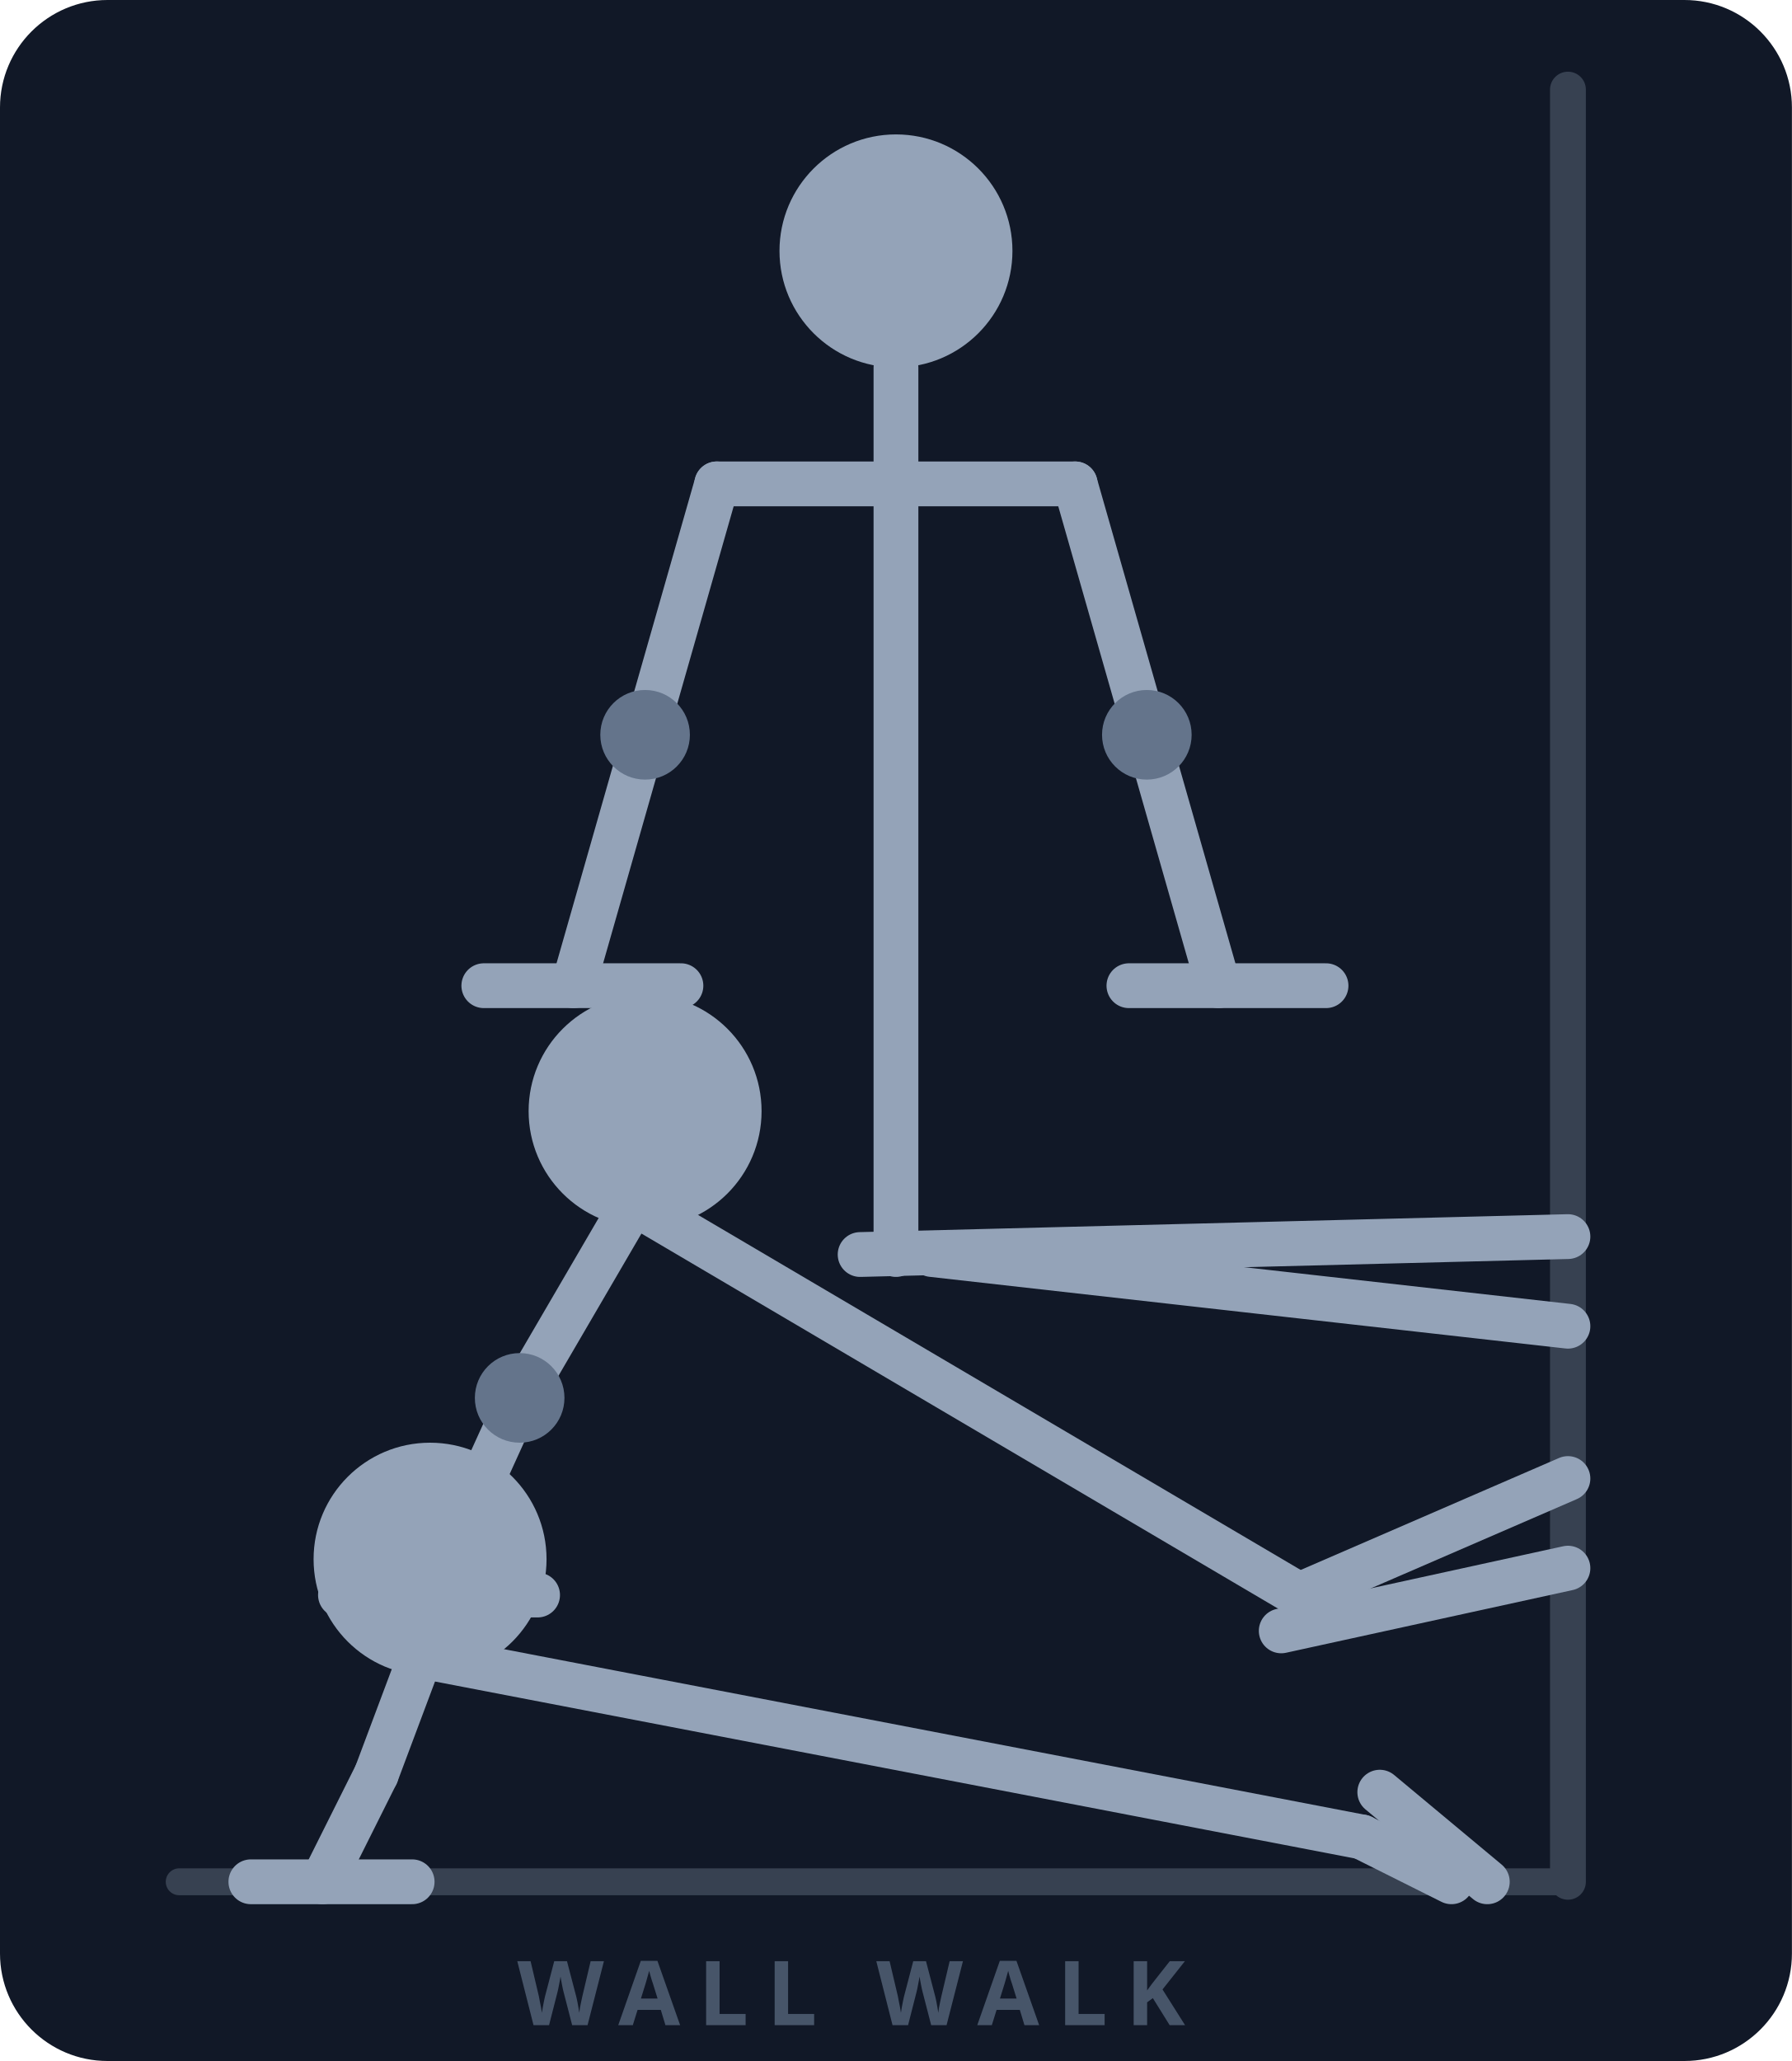
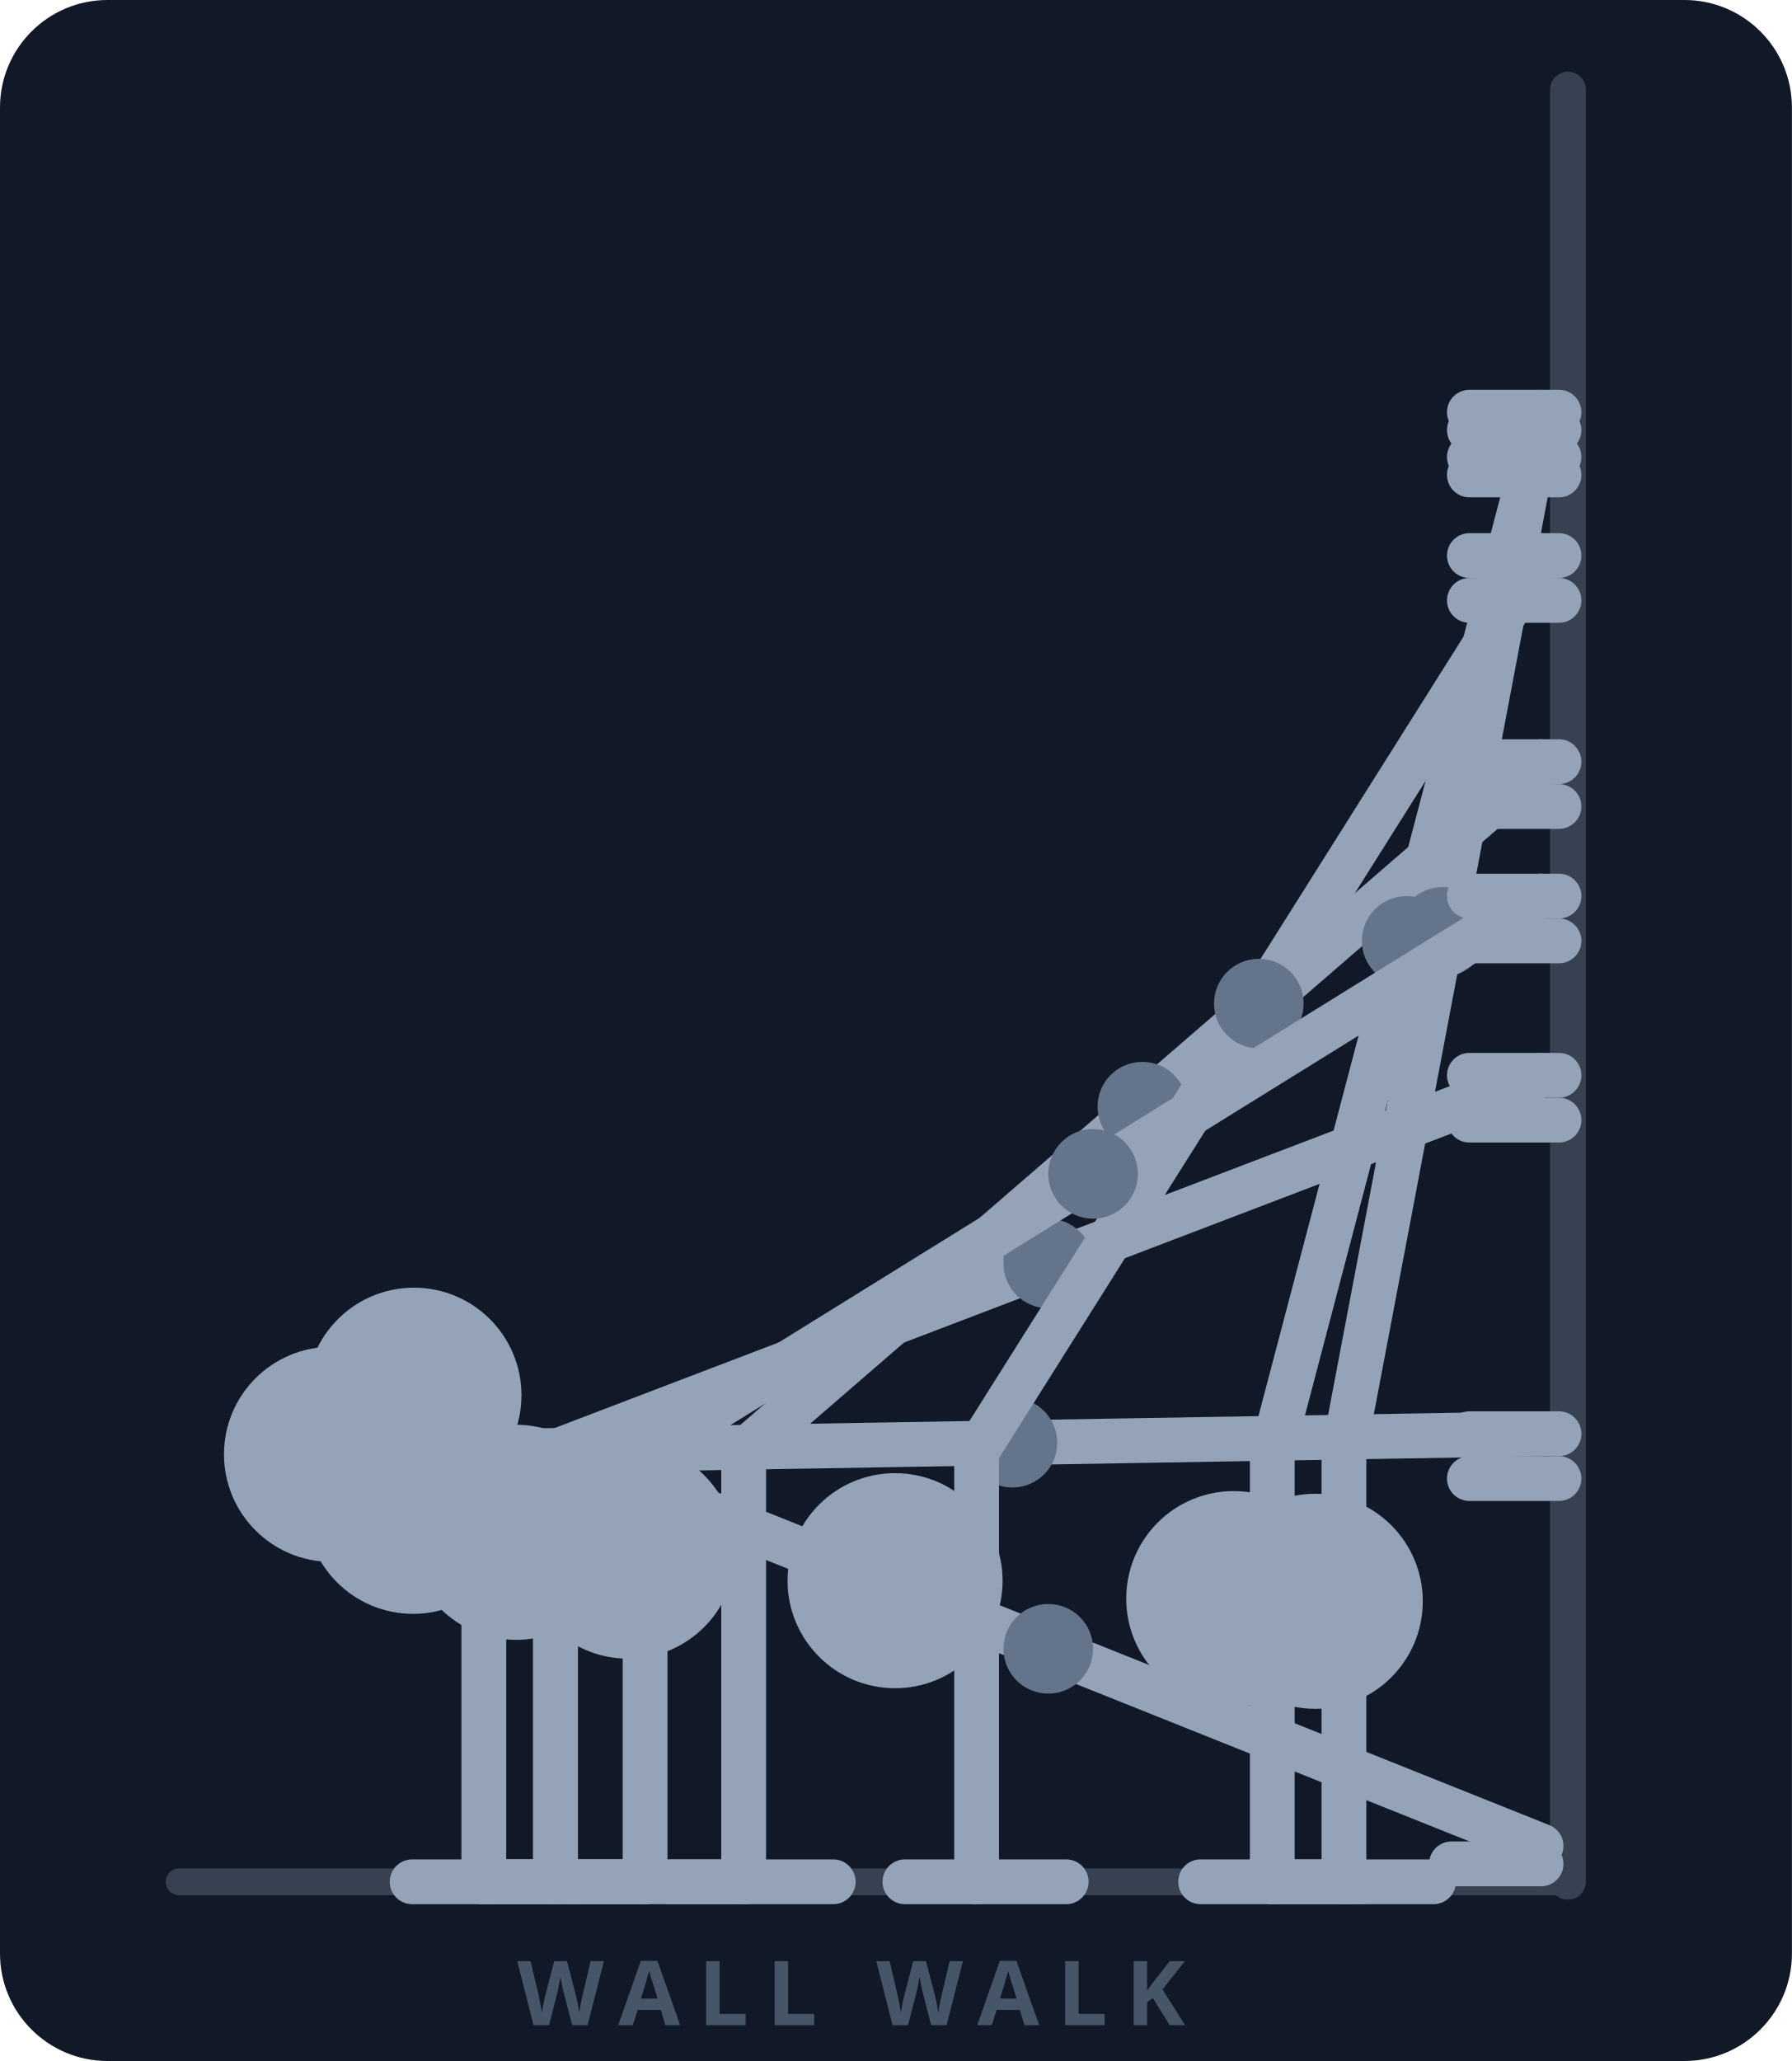
<svg xmlns="http://www.w3.org/2000/svg" viewBox="0 0 200 230">
  <style>
-     .f1{animation:sh1 4s linear infinite}.f2{animation:sh2 4s linear infinite}.f3{animation:sh3 4s linear infinite}
-     @keyframes sh1{0%,27%{opacity:1}33%,90%{opacity:0}100%{opacity:1}}
-     @keyframes sh2{0%,33%{opacity:0}40%,60%{opacity:1}66%,100%{opacity:0}}
-     @keyframes sh3{0%,66%{opacity:0}72%,93%{opacity:1}100%{opacity:0}}
+     .f1{animation:sh1 10.4s linear infinite}.f2{animation:sh2 10.4s linear infinite}.f3{animation:sh3 10.4s linear infinite}.f4{animation:sh4 10.4s linear infinite}.f5{animation:sh5 10.4s linear infinite}.f6{animation:sh6 10.4s linear infinite}.f7{animation:sh7 10.4s linear infinite}.f8{animation:sh8 10.4s linear infinite}
+     @keyframes sh1{0%,10%{opacity:1}12.5%,97.5%{opacity:0}100%{opacity:1}}
+     @keyframes sh2{0%,12.5%{opacity:0}15%,22.5%{opacity:1}25%,100%{opacity:0}}
+     @keyframes sh3{0%,25%{opacity:0}27.5%,35%{opacity:1}37.5%,100%{opacity:0}}
+     @keyframes sh4{0%,37.5%{opacity:0}40%,47.5%{opacity:1}50%,100%{opacity:0}}
+     @keyframes sh5{0%,50%{opacity:0}52.5%,60%{opacity:1}62.5%,100%{opacity:0}}
+     @keyframes sh6{0%,62.5%{opacity:0}65%,72.5%{opacity:1}75%,100%{opacity:0}}
+     @keyframes sh7{0%,75%{opacity:0}77.5%,85%{opacity:1}87.5%,100%{opacity:0}}
+     @keyframes sh8{0%,87.5%{opacity:0}90%,97.5%{opacity:1}100%{opacity:0}}
  </style>
  <rect width="200" height="230" fill="#111827" rx="12" />
  <line x1="175" y1="10" x2="175" y2="210" stroke="#374151" stroke-width="4" stroke-linecap="round" />
  <line x1="20" y1="210" x2="175" y2="210" stroke="#374151" stroke-width="3" stroke-linecap="round" />
  <text x="95" y="226" text-anchor="middle" font-family="ui-sans-serif,system-ui,sans-serif" font-size="10" font-weight="700" fill="#475569" letter-spacing="2">WALL WALK</text>
  <g class="f1">
-     <circle cx="48" cy="174" r="13" fill="#94a3b8" />
+     <circle cx="46.2" cy="155.7" r="12" fill="#94a3b8" />
    <g stroke="#94a3b8" stroke-width="5" stroke-linecap="round" stroke-linejoin="round" fill="none">
-       <line x1="48" y1="185" x2="152" y2="205" />
-       <line x1="48" y1="182" x2="42" y2="198" />
-       <line x1="42" y1="198" x2="36" y2="210" />
-       <line x1="28" y1="210" x2="46" y2="210" />
-       <line x1="152" y1="205" x2="162" y2="210" />
-       <line x1="154" y1="200" x2="166" y2="210" />
+       <line x1="62" y1="162" x2="172" y2="206" />
+       <line x1="62" y1="162" x2="62" y2="210" />
+       <line x1="54" y1="210" x2="72" y2="210" />
+       <line x1="162" y1="208" x2="172" y2="208" />
    </g>
+     <circle cx="117" cy="184" r="5" fill="#64748b" />
  </g>
  <g class="f2">
-     <circle cx="72" cy="124" r="13" fill="#94a3b8" />
+     <circle cx="37" cy="162.3" r="12" fill="#94a3b8" />
    <g stroke="#94a3b8" stroke-width="5" stroke-linecap="round" stroke-linejoin="round" fill="none">
-       <line x1="72" y1="135" x2="145" y2="178" />
-       <line x1="72" y1="132" x2="58" y2="156" />
-       <line x1="58" y1="156" x2="48" y2="178" />
-       <line x1="38" y1="178" x2="60" y2="178" />
-       <line x1="145" y1="178" x2="175" y2="165" />
-       <line x1="143" y1="182" x2="175" y2="175" />
+       <line x1="54" y1="162" x2="172" y2="160" />
+       <line x1="54" y1="162" x2="54" y2="210" />
+       <line x1="46" y1="210" x2="64" y2="210" />
+       <line x1="164" y1="160" x2="174" y2="160" />
+       <line x1="164" y1="165" x2="174" y2="165" />
    </g>
-     <circle cx="58" cy="156" r="5" fill="#64748b" />
+     <circle cx="113" cy="161" r="5" fill="#64748b" />
  </g>
  <g class="f3">
-     <circle cx="100" cy="28" r="13" fill="#94a3b8" />
+     <circle cx="46.1" cy="168.1" r="12" fill="#94a3b8" />
    <g stroke="#94a3b8" stroke-width="5" stroke-linecap="round" stroke-linejoin="round" fill="none">
-       <line x1="100" y1="41" x2="100" y2="140" />
-       <line x1="80" y1="54" x2="120" y2="54" />
-       <line x1="80" y1="54" x2="72" y2="82" />
-       <line x1="72" y1="82" x2="64" y2="110" />
-       <line x1="120" y1="54" x2="128" y2="82" />
-       <line x1="128" y1="82" x2="136" y2="110" />
-       <line x1="54" y1="110" x2="76" y2="110" />
-       <line x1="126" y1="110" x2="148" y2="110" />
-       <line x1="96" y1="140" x2="175" y2="138" />
-       <line x1="104" y1="140" x2="175" y2="148" />
+       <line x1="62" y1="162" x2="172" y2="120" />
+       <line x1="62" y1="162" x2="62" y2="210" />
+       <line x1="54" y1="210" x2="72" y2="210" />
+       <line x1="164" y1="120" x2="174" y2="120" />
+       <line x1="164" y1="125" x2="174" y2="125" />
    </g>
-     <circle cx="72" cy="82" r="5" fill="#64748b" />
-     <circle cx="128" cy="82" r="5" fill="#64748b" />
+     <circle cx="117" cy="141" r="5" fill="#64748b" />
+   </g>
+   <g class="f4">
+     <circle cx="70.1" cy="173.1" r="12" fill="#94a3b8" />
+     <g stroke="#94a3b8" stroke-width="5" stroke-linecap="round" stroke-linejoin="round" fill="none">
+       <line x1="83" y1="162" x2="172" y2="85" />
+       <line x1="83" y1="162" x2="83" y2="210" />
+       <line x1="75" y1="210" x2="93" y2="210" />
+       <line x1="164" y1="85" x2="174" y2="85" />
+       <line x1="164" y1="90" x2="174" y2="90" />
+     </g>
+     <circle cx="127.5" cy="123.5" r="5" fill="#64748b" />
+   </g>
+   <g class="f5">
+     <circle cx="99.9" cy="176.4" r="12" fill="#94a3b8" />
+     <g stroke="#94a3b8" stroke-width="5" stroke-linecap="round" stroke-linejoin="round" fill="none">
+       <line x1="109" y1="162" x2="172" y2="62" />
+       <line x1="109" y1="162" x2="109" y2="210" />
+       <line x1="101" y1="210" x2="119" y2="210" />
+       <line x1="164" y1="62" x2="174" y2="62" />
+       <line x1="164" y1="67" x2="174" y2="67" />
+     </g>
+     <circle cx="140.5" cy="112" r="5" fill="#64748b" />
+   </g>
+   <g class="f6">
+     <circle cx="137.7" cy="178.4" r="12" fill="#94a3b8" />
+     <g stroke="#94a3b8" stroke-width="5" stroke-linecap="round" stroke-linejoin="round" fill="none">
+       <line x1="142" y1="162" x2="172" y2="48" />
+       <line x1="142" y1="162" x2="142" y2="210" />
+       <line x1="134" y1="210" x2="152" y2="210" />
+       <line x1="164" y1="48" x2="174" y2="48" />
+       <line x1="164" y1="53" x2="174" y2="53" />
+     </g>
+     <circle cx="157" cy="105" r="5" fill="#64748b" />
+   </g>
+   <g class="f7">
+     <circle cx="146.8" cy="178.7" r="12" fill="#94a3b8" />
+     <g stroke="#94a3b8" stroke-width="5" stroke-linecap="round" stroke-linejoin="round" fill="none">
+       <line x1="150" y1="162" x2="172" y2="46" />
+       <line x1="150" y1="162" x2="150" y2="210" />
+       <line x1="142" y1="210" x2="160" y2="210" />
+       <line x1="164" y1="46" x2="174" y2="46" />
+       <line x1="164" y1="51" x2="174" y2="51" />
+     </g>
+     <circle cx="161" cy="104" r="5" fill="#64748b" />
+   </g>
+   <g class="f8">
+     <circle cx="57.6" cy="171" r="12" fill="#94a3b8" />
+     <g stroke="#94a3b8" stroke-width="5" stroke-linecap="round" stroke-linejoin="round" fill="none">
+       <line x1="72" y1="162" x2="172" y2="100" />
+       <line x1="72" y1="162" x2="72" y2="210" />
+       <line x1="64" y1="210" x2="82" y2="210" />
+       <line x1="164" y1="100" x2="174" y2="100" />
+       <line x1="164" y1="105" x2="174" y2="105" />
+     </g>
+     <circle cx="122" cy="131" r="5" fill="#64748b" />
  </g>
</svg>
